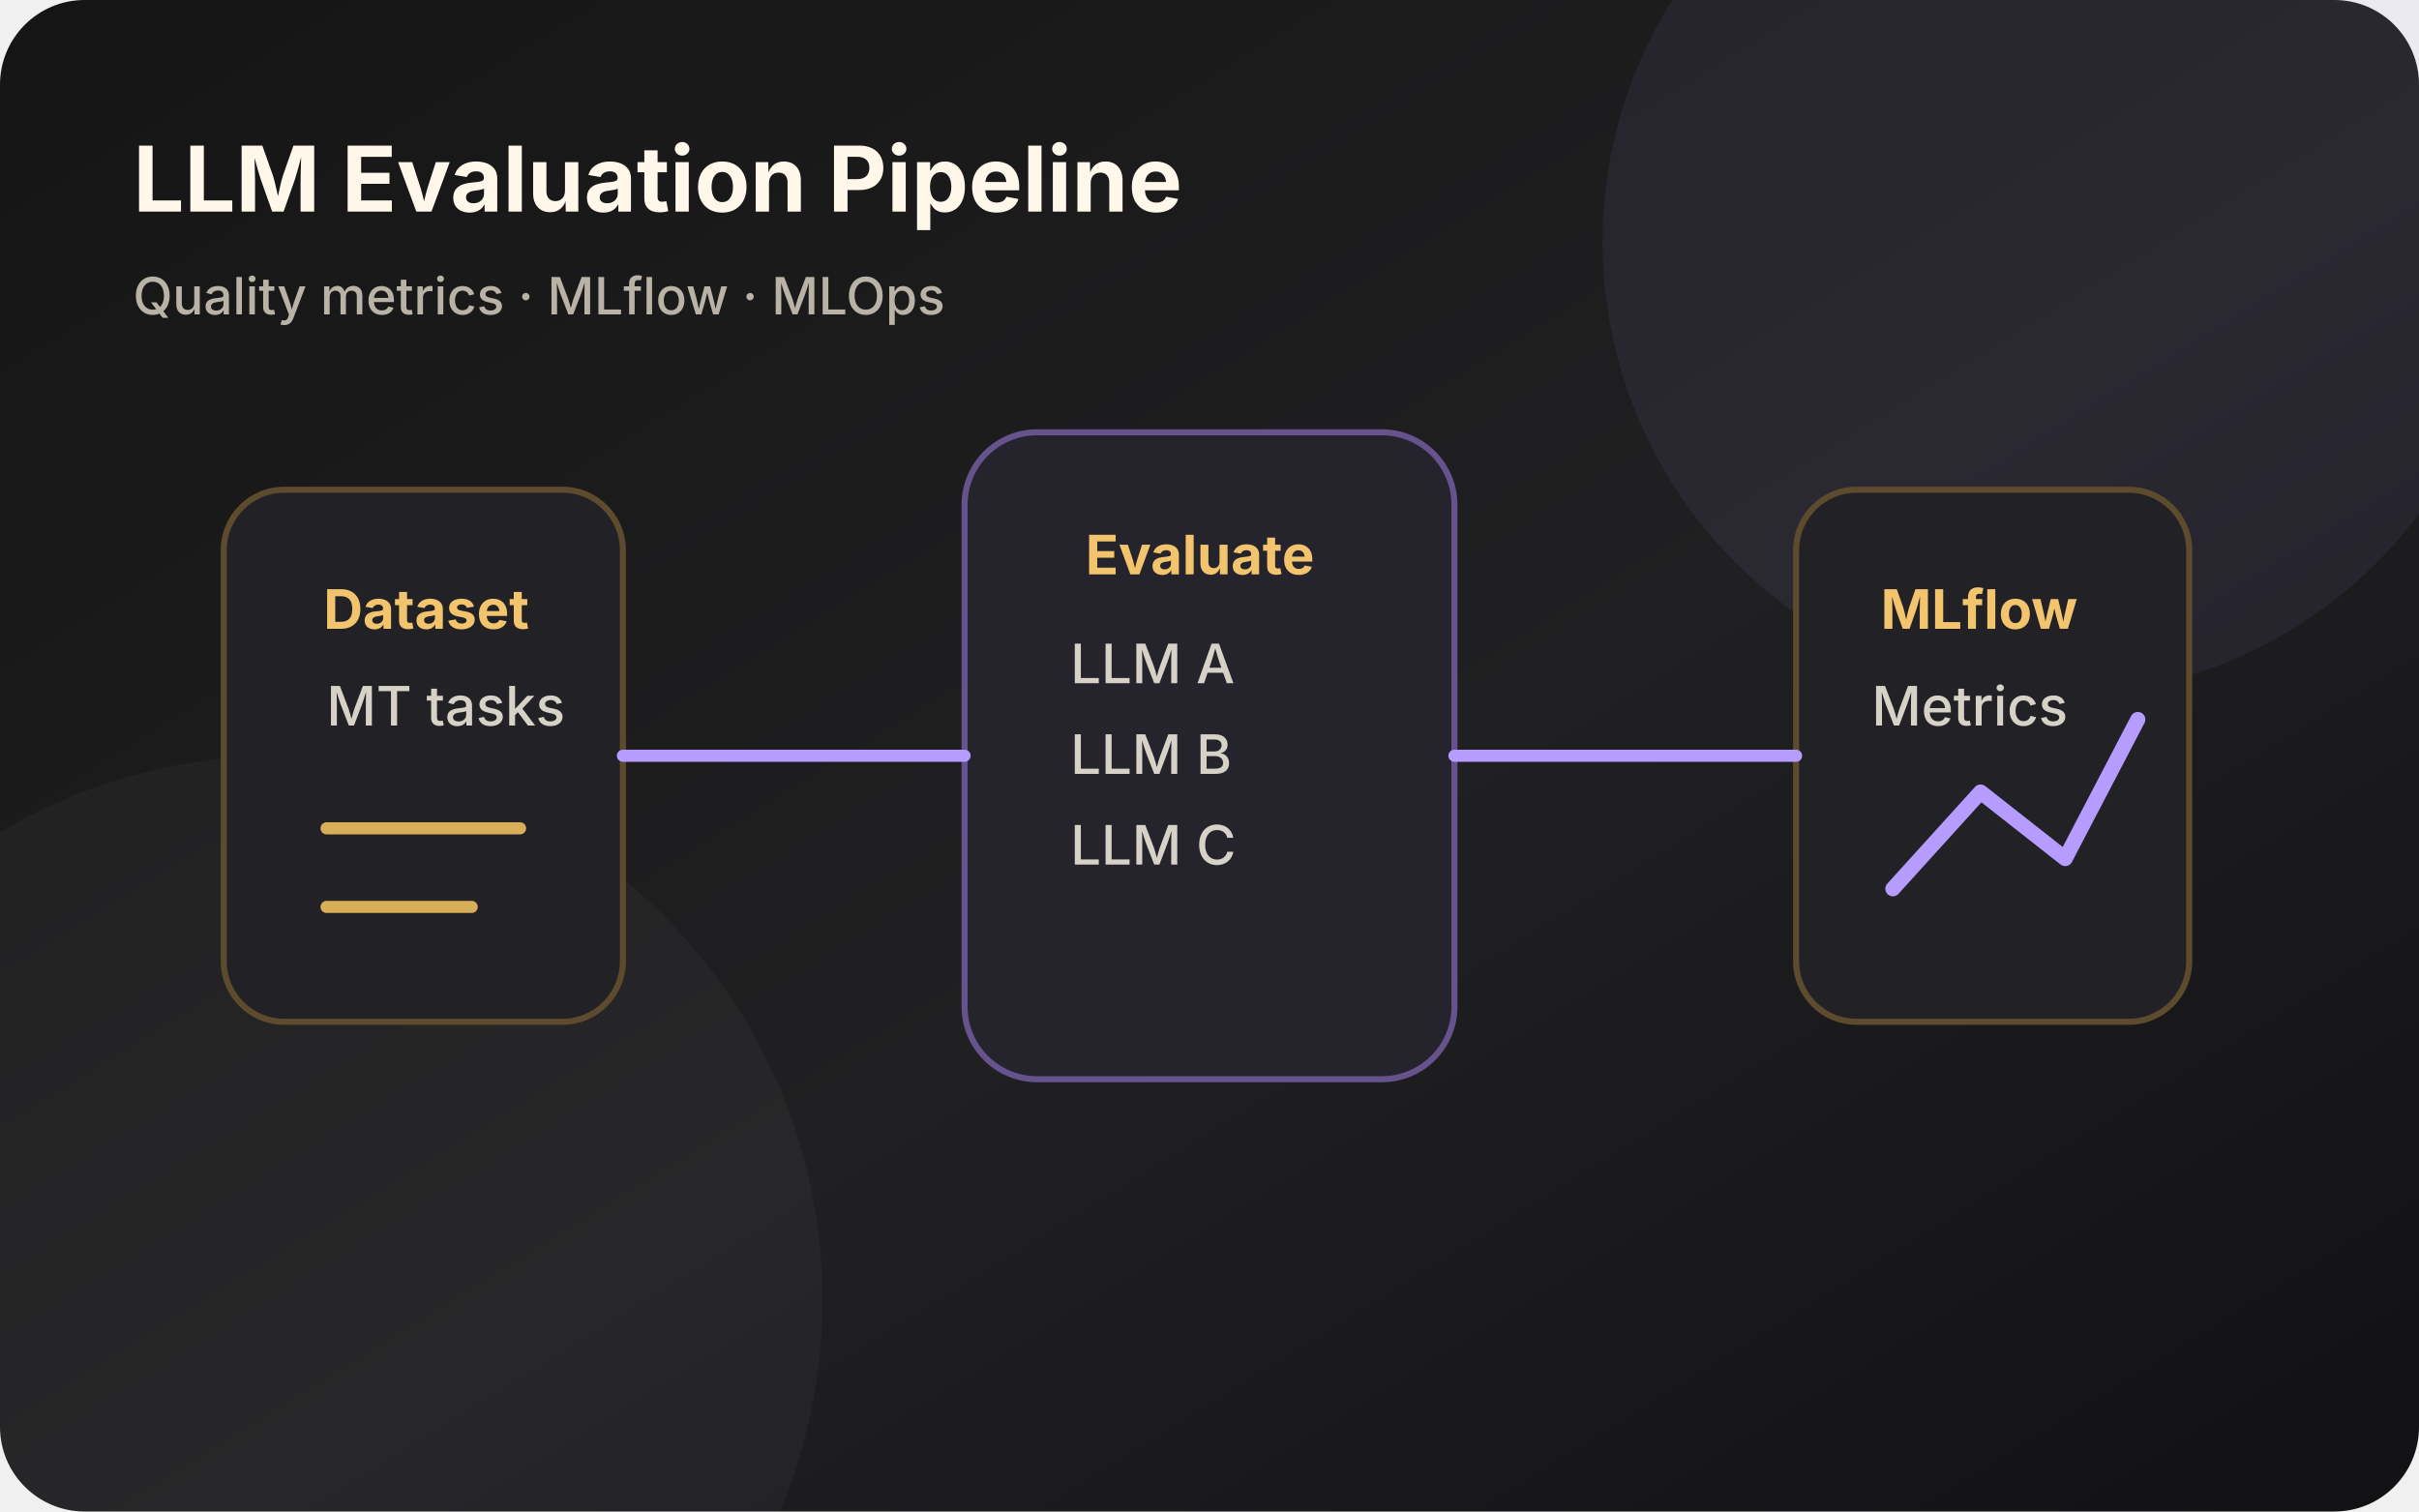
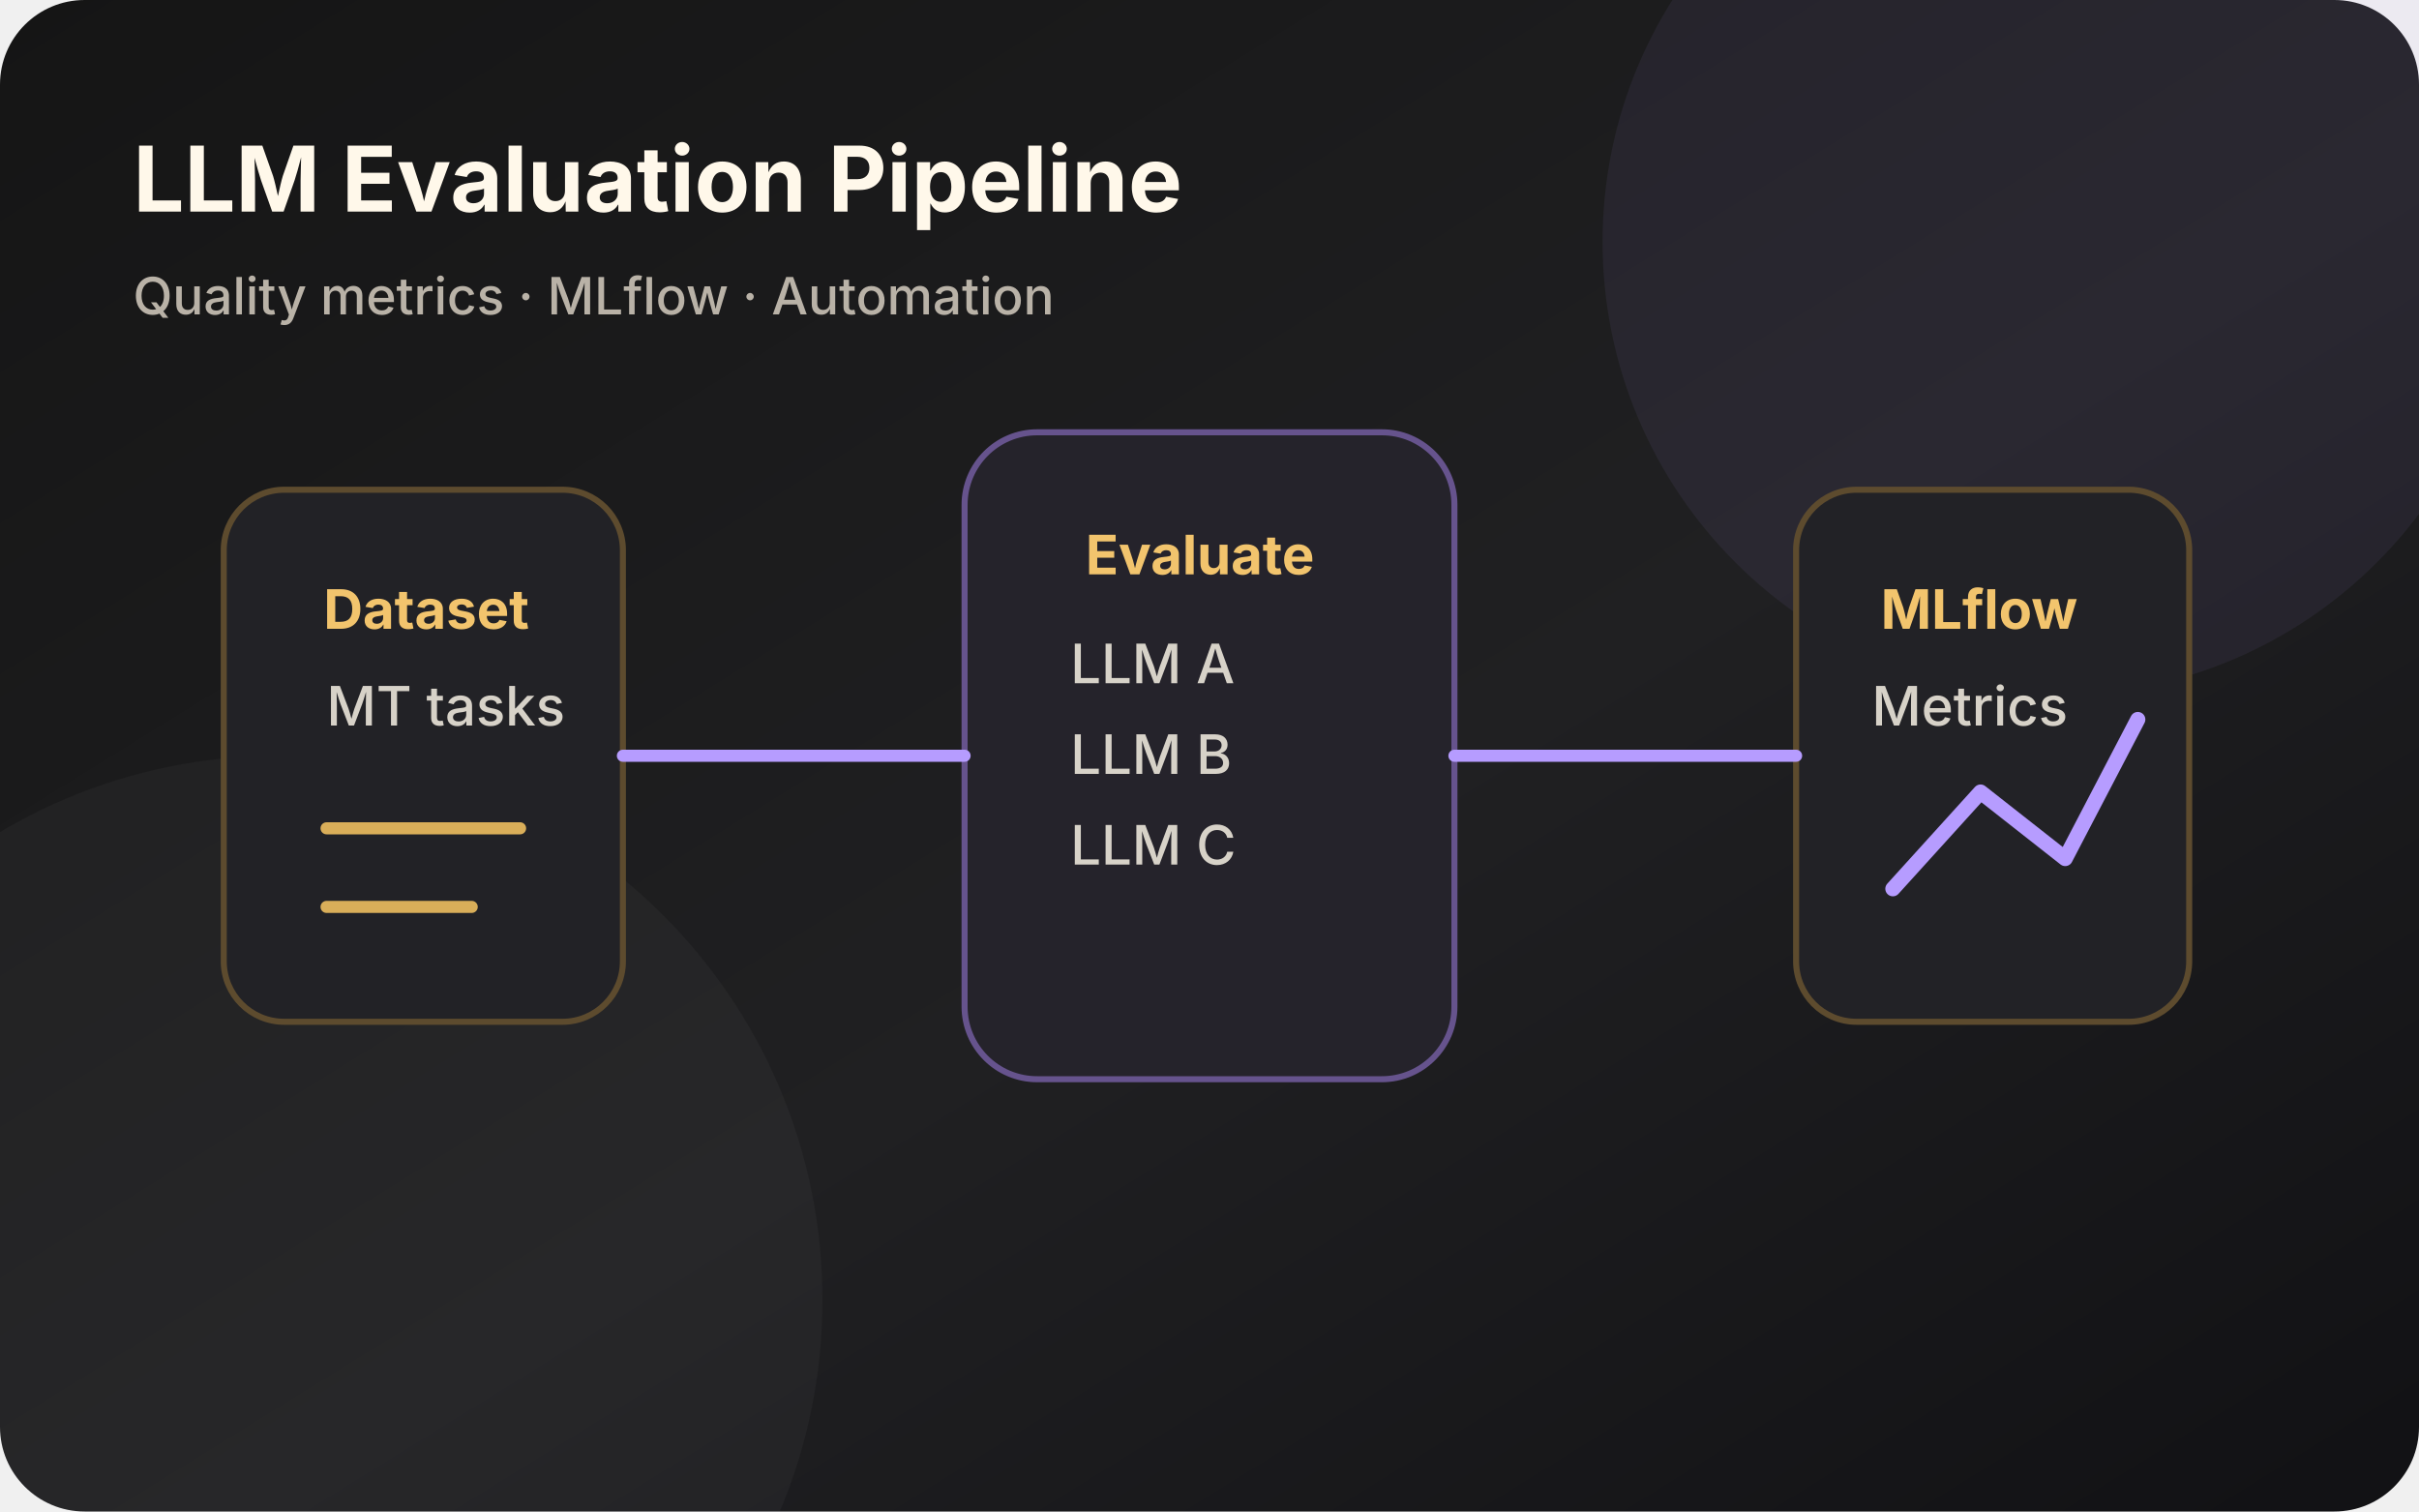
<svg xmlns="http://www.w3.org/2000/svg" width="800" height="500" viewBox="0 0 800 500">
  <defs>
    <linearGradient id="bg" x1="0" y1="0" x2="1" y2="1">
      <stop offset="0" stop-color="#151515" />
      <stop offset="0.55" stop-color="#202022" />
      <stop offset="1" stop-color="#111114" />
    </linearGradient>
    <filter id="softShadow" x="-20%" y="-20%" width="140%" height="140%">
      <feDropShadow dx="0" dy="18" stdDeviation="18" flood-color="#000000" flood-opacity="0.35" />
    </filter>
  </defs>
  <rect width="800" height="500" rx="28" fill="url(#bg)" />
  <circle cx="680" cy="80" r="150" fill="#b69cff" opacity="0.07" />
  <circle cx="92" cy="430" r="180" fill="#ffffff" opacity="0.035" />
  <text x="44" y="70" fill="#fff8ea" font-size="30" font-weight="750" font-family="Inter, Arial, sans-serif">LLM Evaluation Pipeline</text>
-   <text x="44" y="104" fill="#b9b2a7" font-size="17" font-weight="500" font-family="Inter, Arial, sans-serif">Quality metrics · MLflow · MLOps</text>
+   <text x="44" y="104" fill="#b9b2a7" font-size="17" font-weight="500" font-family="Inter, Arial, sans-serif">Quality metrics · MLflow · Automation</text>
  <rect x="74" y="162" width="132" height="176" rx="20" fill="#222226" stroke="#5d4b2e" stroke-width="2" opacity="1" />
  <text x="107" y="208" fill="#f2c46d" font-size="18" font-weight="650" font-family="Inter, Arial, sans-serif">Dataset</text>
  <text x="108" y="240" fill="#d7d2c8" font-size="18" font-weight="500" font-family="Inter, Arial, sans-serif">MT tasks</text>
  <line x1="108" y1="274" x2="172" y2="274" stroke="#d9ae59" stroke-width="4" stroke-linecap="round" />
  <line x1="108" y1="300" x2="156" y2="300" stroke="#d9ae59" stroke-width="4" stroke-linecap="round" />
  <rect x="319" y="143" width="162" height="214" rx="24" fill="#25232b" stroke="#66538d" stroke-width="2" opacity="1" />
  <text x="359" y="190" fill="#f2c46d" font-size="18" font-weight="650" font-family="Inter, Arial, sans-serif">Evaluate</text>
  <text x="354" y="226" fill="#d7d2c8" font-size="18" font-weight="500" font-family="Inter, Arial, sans-serif">LLM A</text>
  <text x="354" y="256" fill="#d7d2c8" font-size="18" font-weight="500" font-family="Inter, Arial, sans-serif">LLM B</text>
  <text x="354" y="286" fill="#d7d2c8" font-size="18" font-weight="500" font-family="Inter, Arial, sans-serif">LLM C</text>
  <rect x="594" y="162" width="130" height="176" rx="20" fill="#222226" stroke="#5d4b2e" stroke-width="2" opacity="1" />
  <text x="622" y="208" fill="#f2c46d" font-size="18" font-weight="650" font-family="Inter, Arial, sans-serif">MLflow</text>
  <text x="619" y="240" fill="#d7d2c8" font-size="18" font-weight="500" font-family="Inter, Arial, sans-serif">Metrics</text>
  <path d="M626 294 L655 262 L683 284 L707 238" fill="none" stroke="#b69cff" stroke-width="5" stroke-linecap="round" stroke-linejoin="round" />
  <line x1="206" y1="250" x2="319" y2="250" stroke="#b69cff" stroke-width="4" stroke-linecap="round" />
  <line x1="481" y1="250" x2="594" y2="250" stroke="#b69cff" stroke-width="4" stroke-linecap="round" />
</svg>
